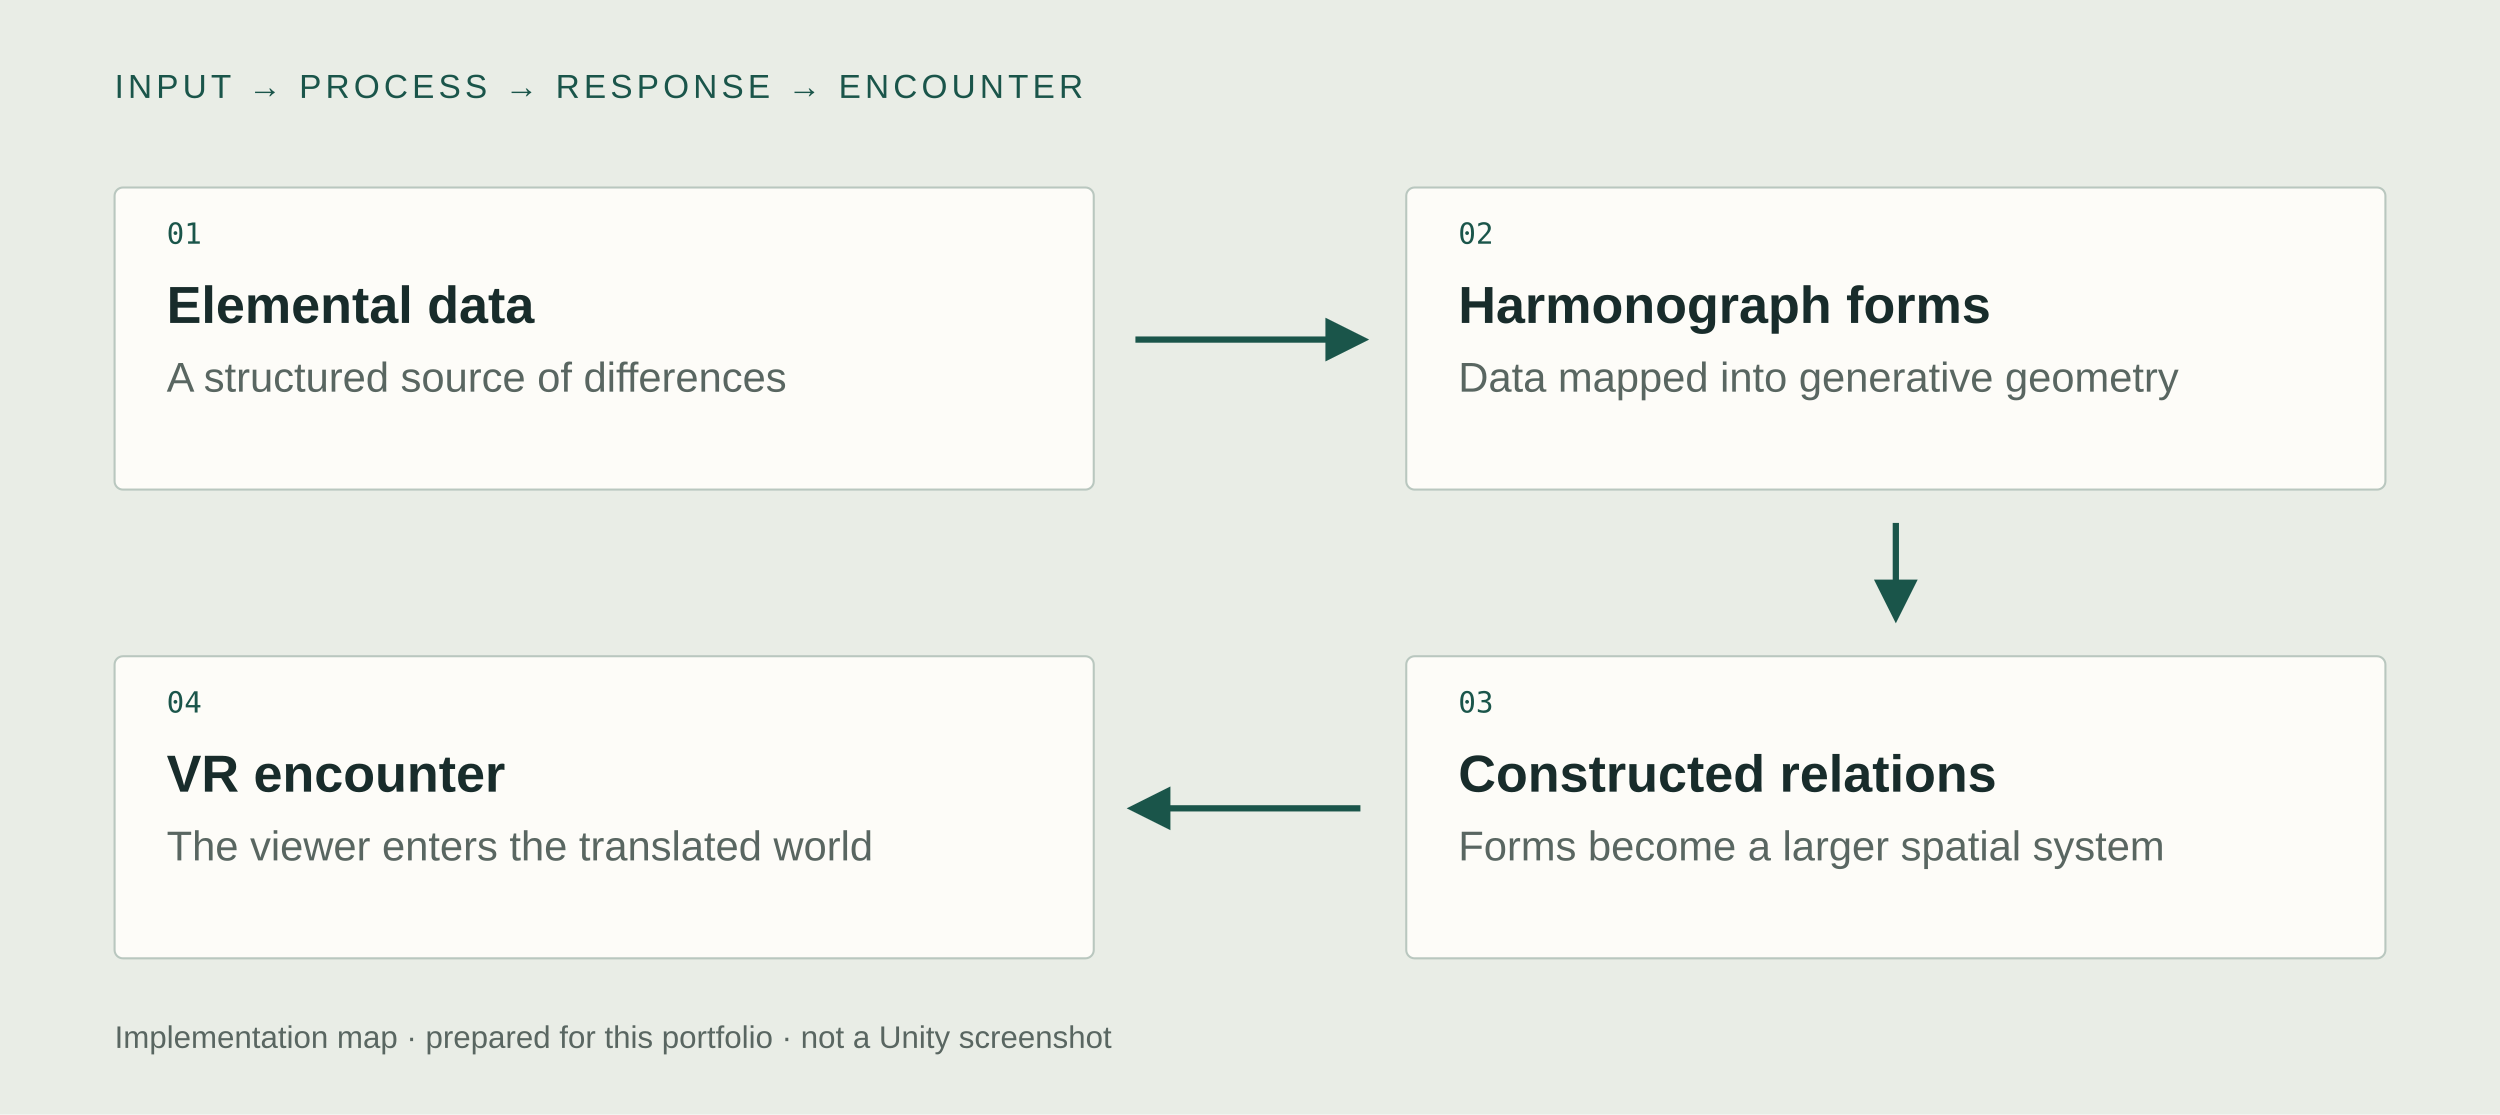
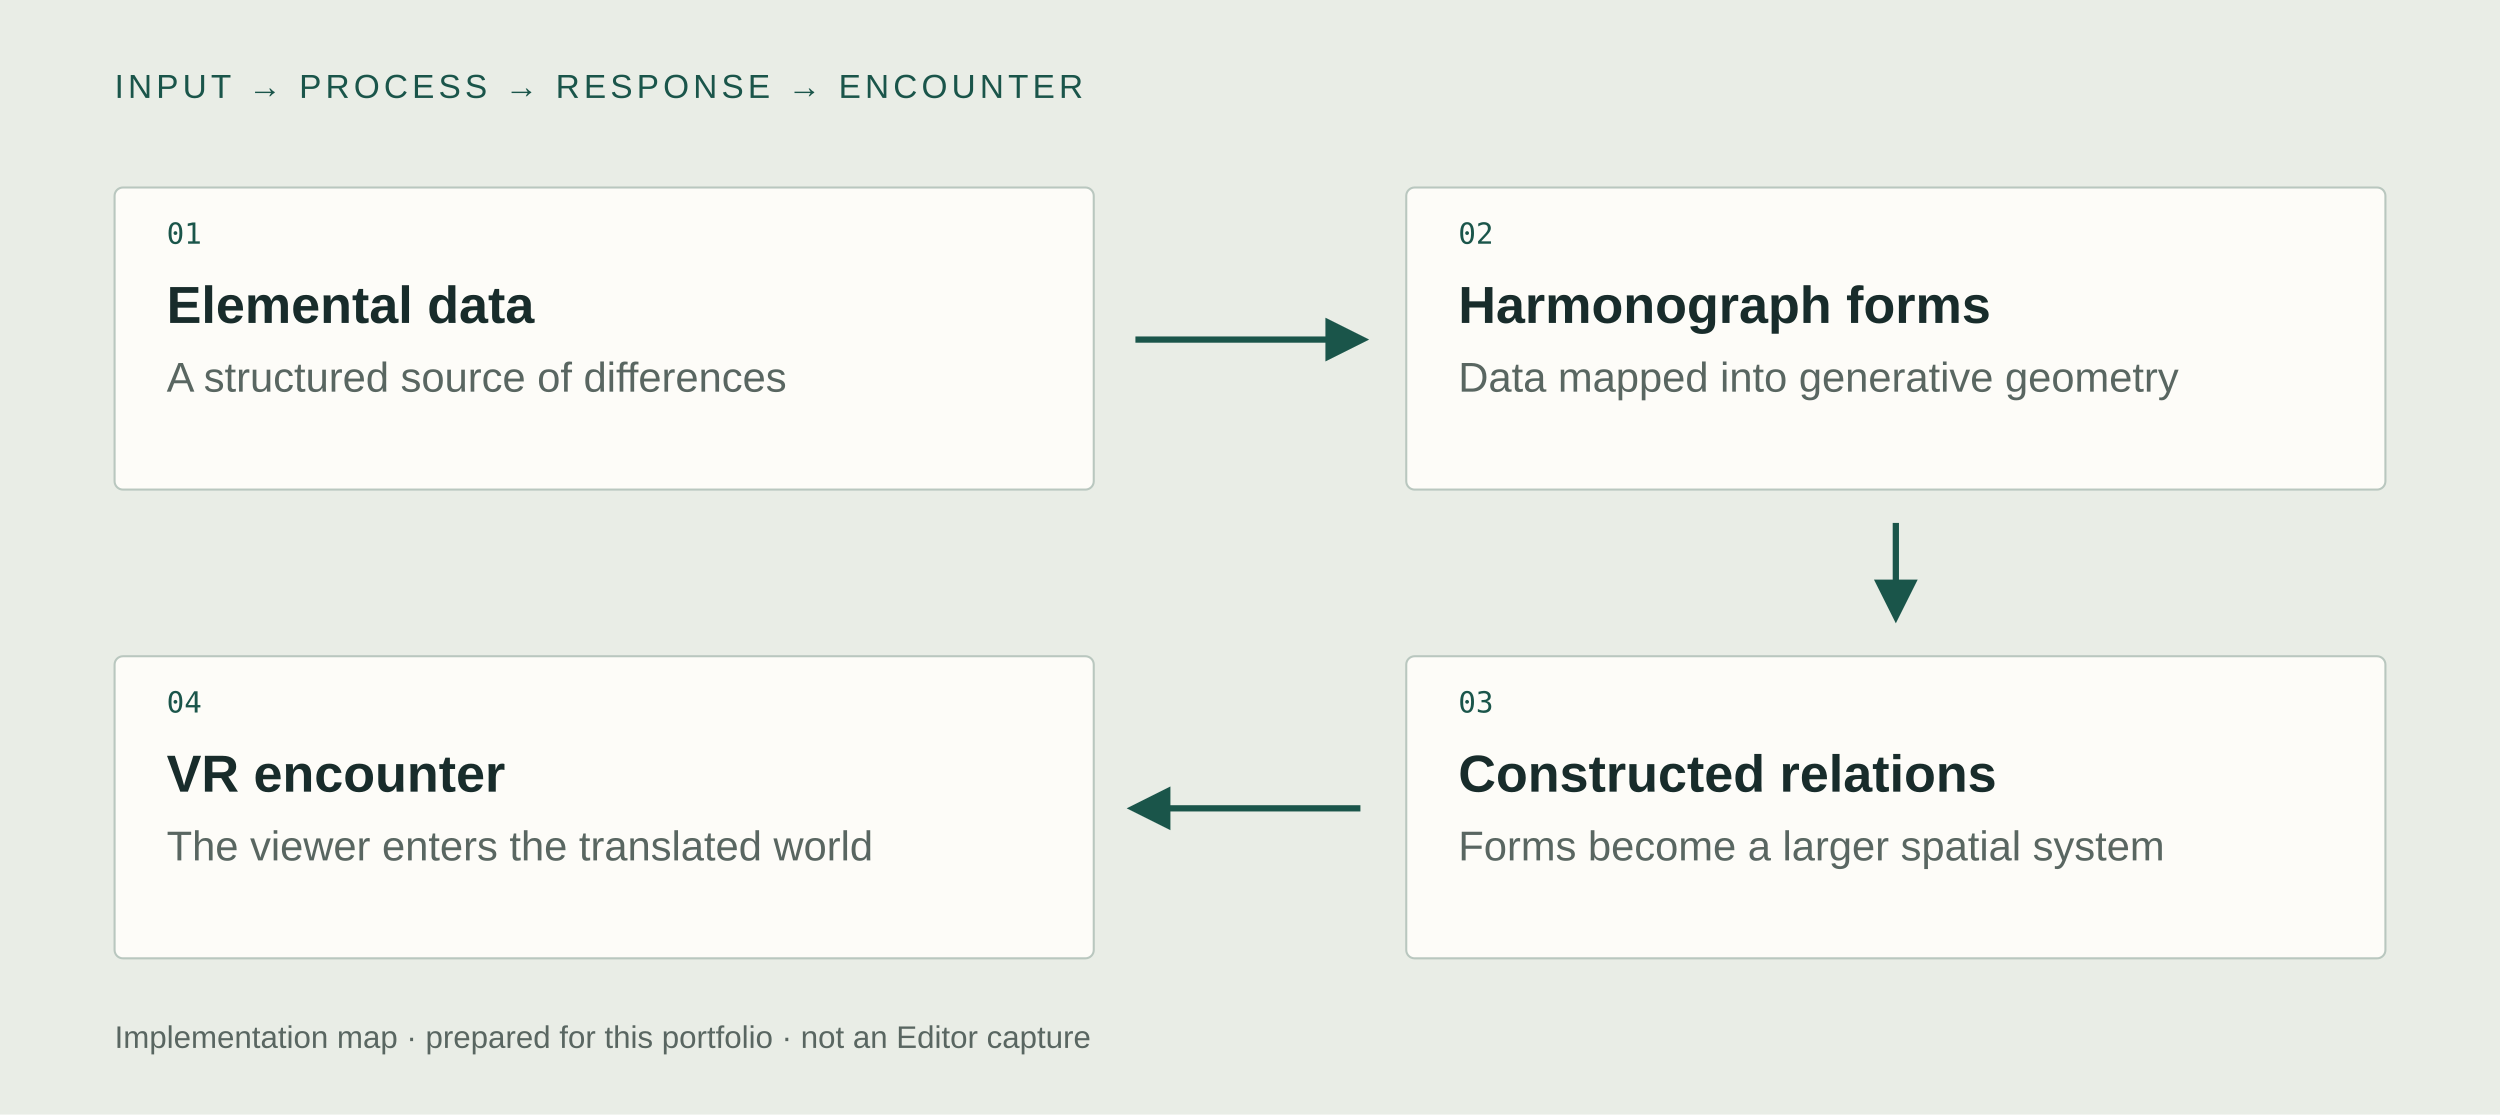
<svg xmlns="http://www.w3.org/2000/svg" viewBox="0 0 1200 535" role="img" aria-labelledby="title description">
  <defs>
    <marker id="arrow" viewBox="0 0 10 10" refX="8" refY="5" markerWidth="7" markerHeight="7" orient="auto-start-reverse">
      <path d="M 0 0 L 10 5 L 0 10 z" fill="#1a554a" />
    </marker>
  </defs>
  <rect width="1200" height="535" fill="#e9ede6" />
  <g font-family="Arial,Helvetica,sans-serif">
    <text x="55" y="47" fill="#1a554a" font-size="16" letter-spacing="2">INPUT → PROCESS → RESPONSE → ENCOUNTER</text>
    <g>
      <rect x="55" y="90" width="470" height="145" rx="4" fill="#fdfcf8" stroke="#b9c7bf" />
      <text x="80" y="117" fill="#1a554a" font-size="14" font-family="monospace">01</text>
      <text x="80" y="155" fill="#182c2b" font-size="25" font-weight="600">Elemental data</text>
      <text x="80" y="188" fill="#596661" font-size="20">
        <tspan x="80" dy="0">A structured source of differences</tspan>
      </text>
    </g>
    <g>
      <rect x="675" y="90" width="470" height="145" rx="4" fill="#fdfcf8" stroke="#b9c7bf" />
      <text x="700" y="117" fill="#1a554a" font-size="14" font-family="monospace">02</text>
      <text x="700" y="155" fill="#182c2b" font-size="25" font-weight="600">Harmonograph forms</text>
      <text x="700" y="188" fill="#596661" font-size="20">
        <tspan x="700" dy="0">Data mapped into generative geometry</tspan>
      </text>
    </g>
    <g>
      <rect x="675" y="315" width="470" height="145" rx="4" fill="#fdfcf8" stroke="#b9c7bf" />
      <text x="700" y="342" fill="#1a554a" font-size="14" font-family="monospace">03</text>
      <text x="700" y="380" fill="#182c2b" font-size="25" font-weight="600">Constructed relations</text>
      <text x="700" y="413" fill="#596661" font-size="20">
        <tspan x="700" dy="0">Forms become a larger spatial system</tspan>
      </text>
    </g>
    <g>
      <rect x="55" y="315" width="470" height="145" rx="4" fill="#fdfcf8" stroke="#b9c7bf" />
      <text x="80" y="342" fill="#1a554a" font-size="14" font-family="monospace">04</text>
      <text x="80" y="380" fill="#182c2b" font-size="25" font-weight="600">VR encounter</text>
      <text x="80" y="413" fill="#596661" font-size="20">
        <tspan x="80" dy="0">The viewer enters the translated world</tspan>
      </text>
    </g>
    <g fill="none" stroke="#1a554a" stroke-width="3" marker-end="url(#arrow)">
      <path d="M 545 163 H 653" />
      <path d="M 910 251 V 295" />
      <path d="M 653 388 H 545" />
    </g>
-     <text x="55" y="503" fill="#596661" font-size="15">Implementation map · prepared for this portfolio · not a Unity screenshot</text>
+     <text x="55" y="503" fill="#596661" font-size="15">Implementation map · prepared for this portfolio · not an Editor capture</text>
  </g>
</svg>
